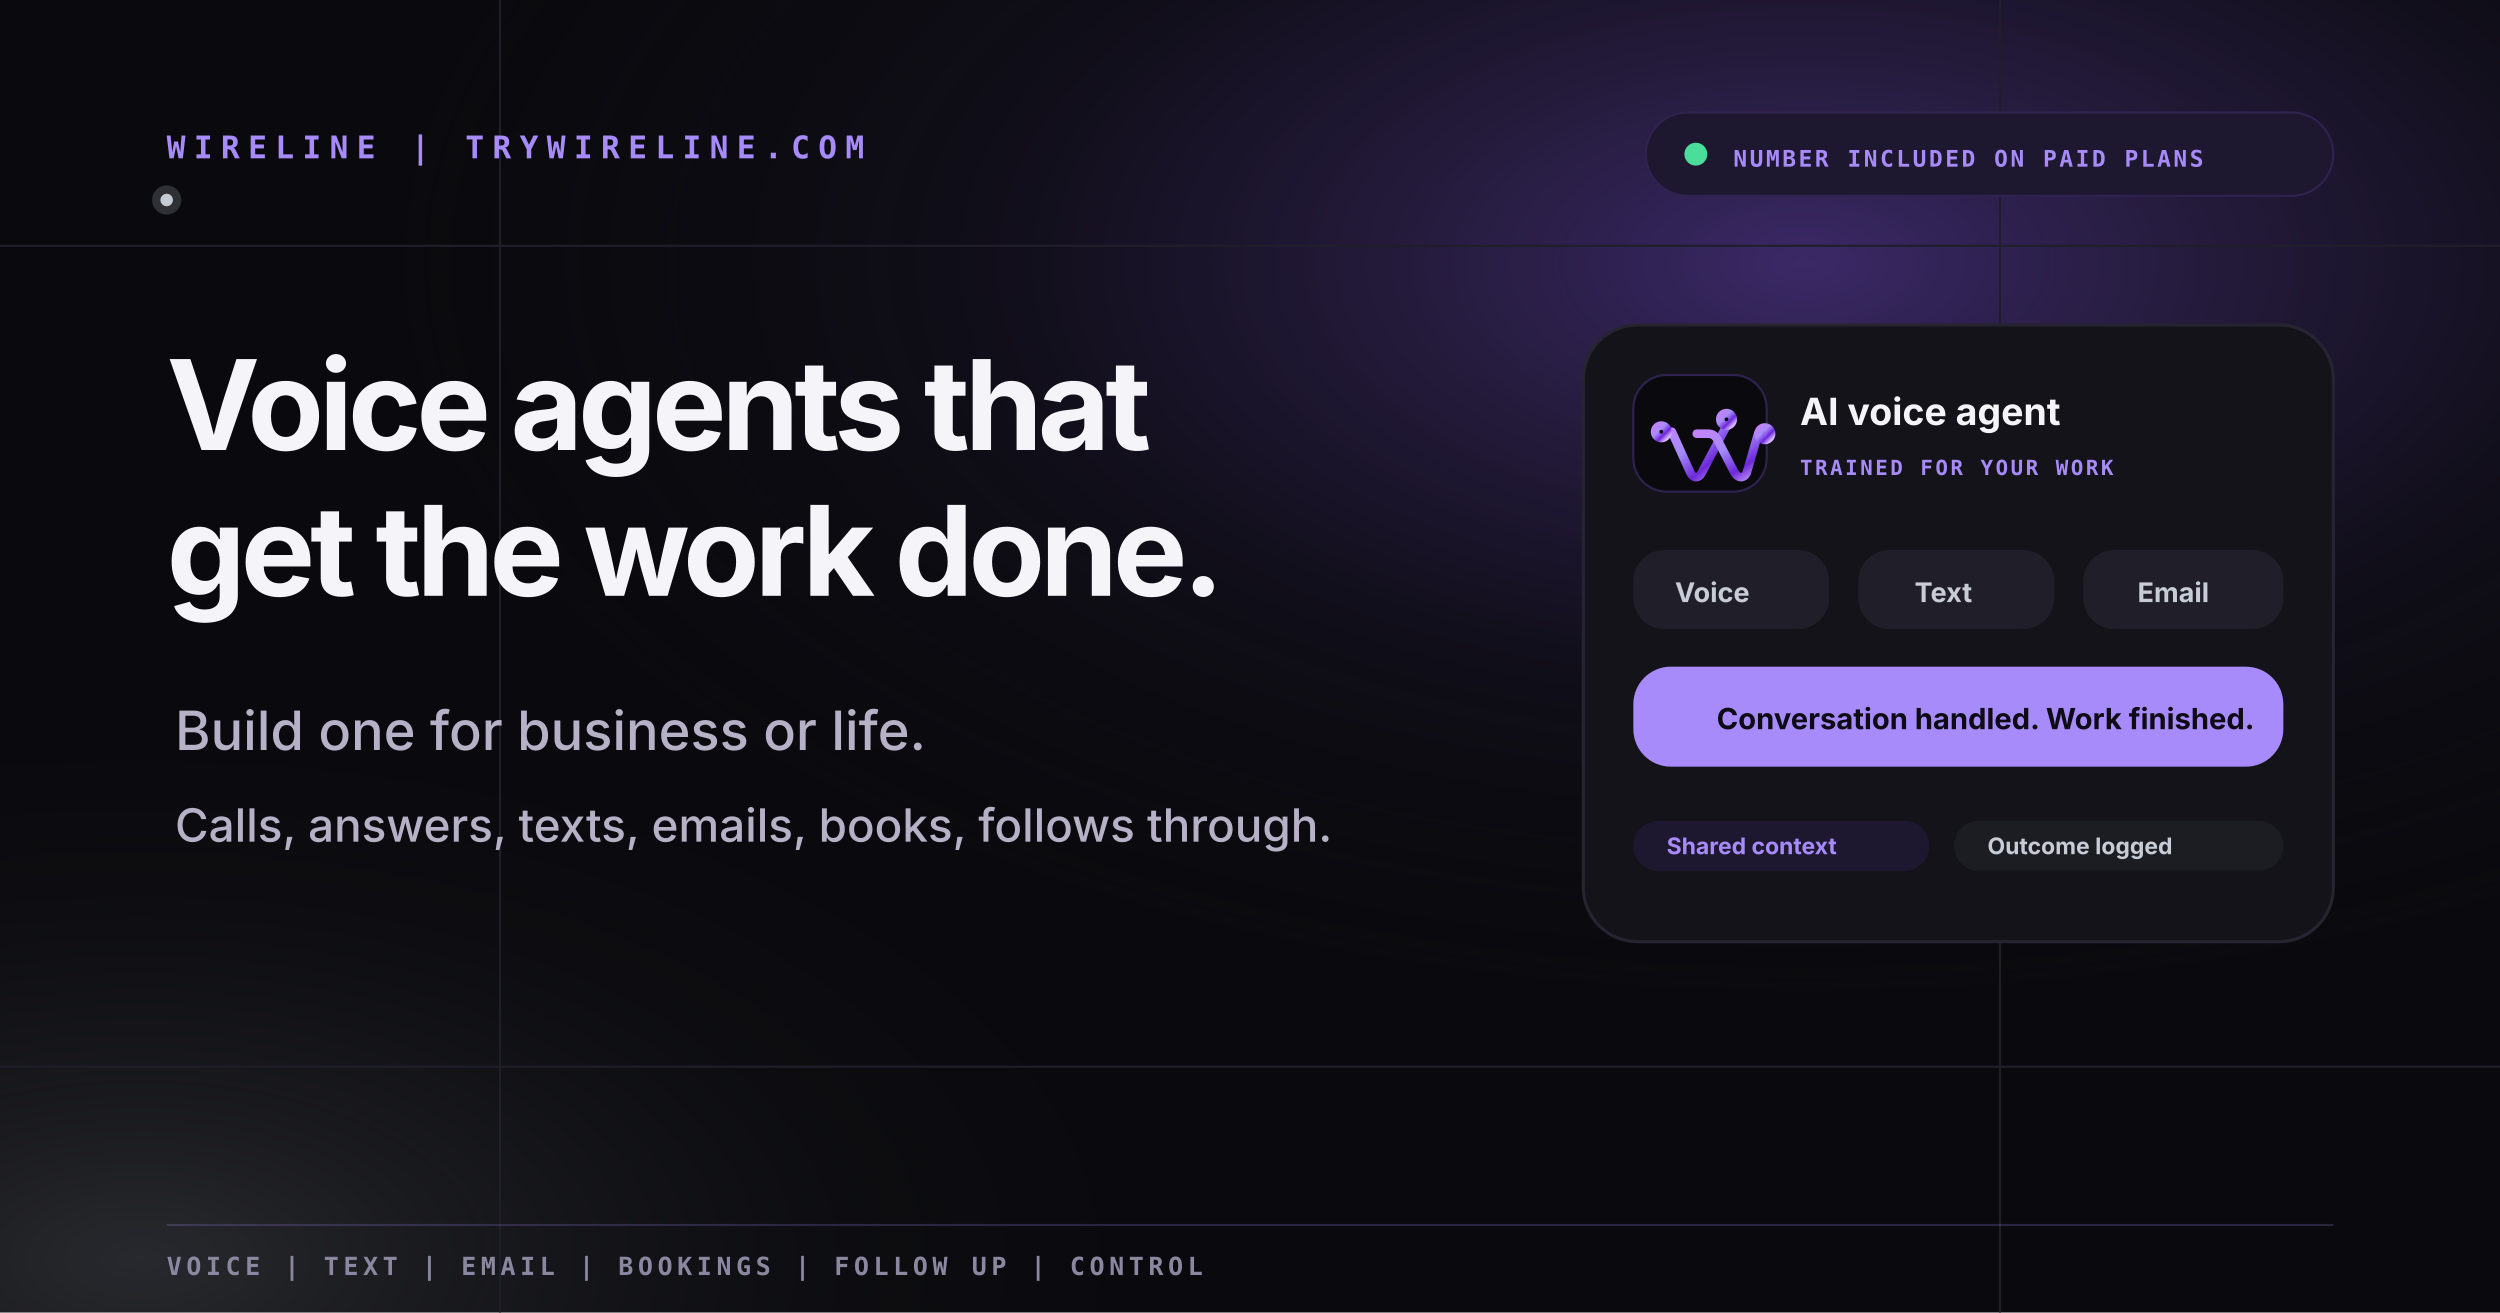
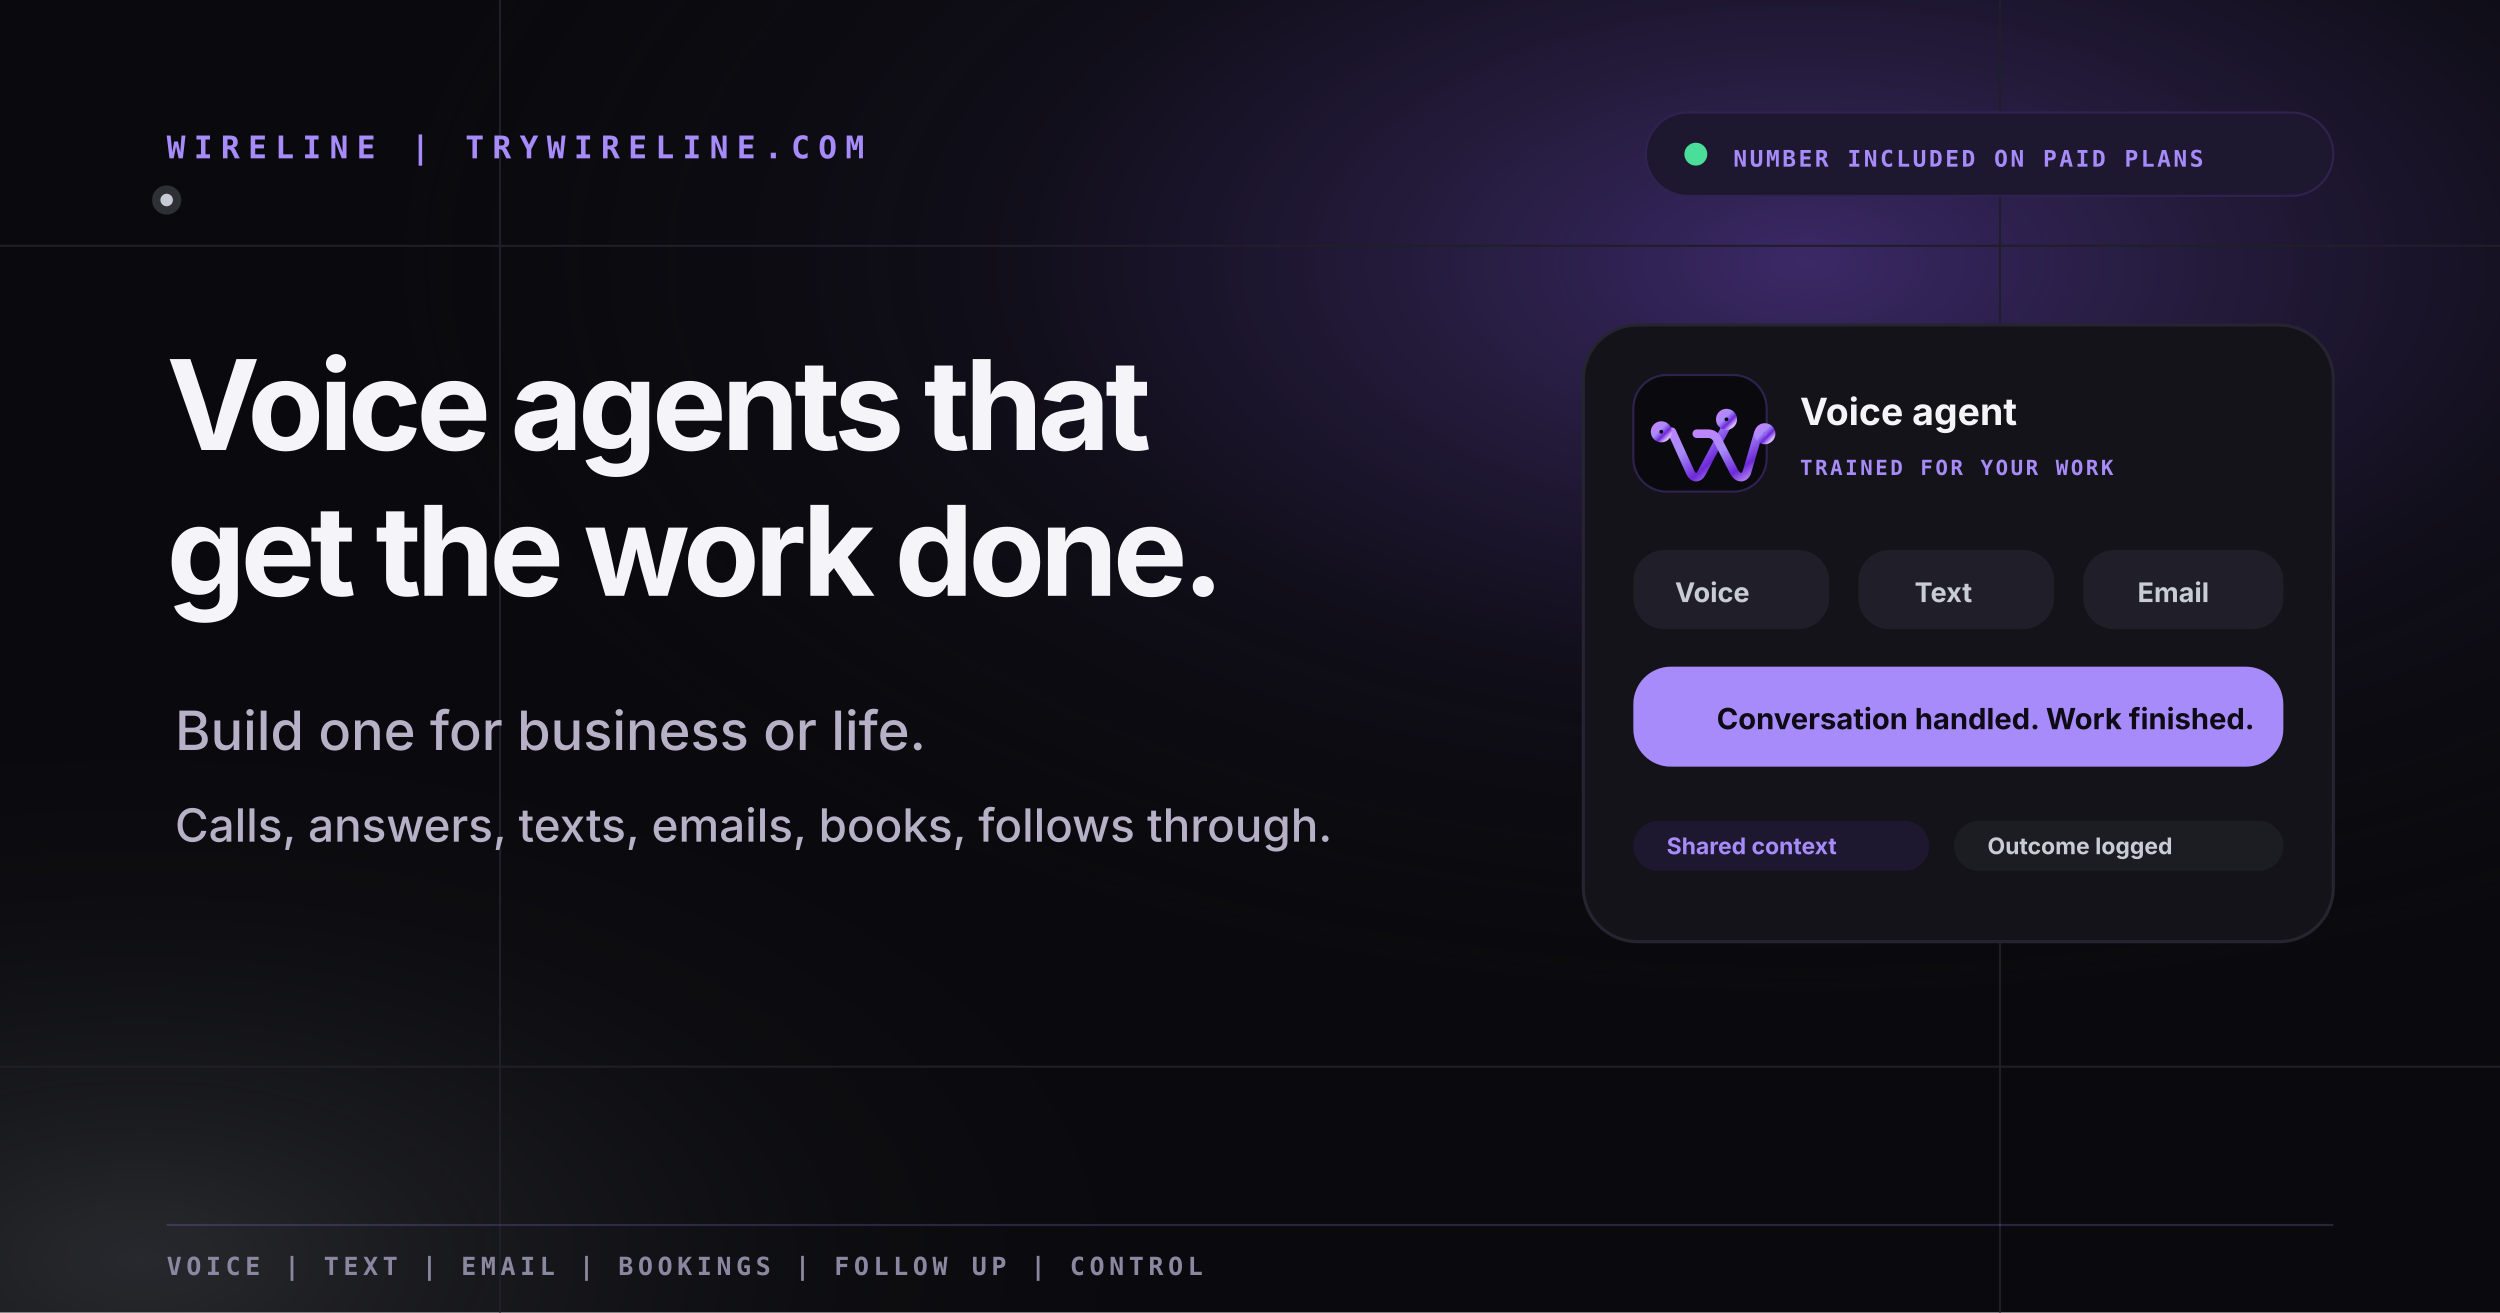
<svg xmlns="http://www.w3.org/2000/svg" viewBox="0 0 1200 630" width="1200" height="630">
  <defs>
    <linearGradient id="wireRule" x1="0" y1="0" x2="1" y2="0">
      <stop offset="0%" stop-color="#A78BFA" stop-opacity="0.95" />
      <stop offset="45%" stop-color="#C7CCD6" stop-opacity="0.6" />
      <stop offset="100%" stop-color="#C7CCD6" stop-opacity="0" />
    </linearGradient>
    <linearGradient id="markSignal" x1="0" y1="0" x2="1" y2="1">
      <stop offset="0%" stop-color="#C084FC" />
      <stop offset="38%" stop-color="#A78BFA" />
      <stop offset="72%" stop-color="#6D28D9" />
      <stop offset="100%" stop-color="#D8B4FE" />
    </linearGradient>
    <radialGradient id="softGlow" cx="72%" cy="20%" r="58%">
      <stop offset="0%" stop-color="#8B5CF6" stop-opacity="0.38" />
      <stop offset="58%" stop-color="#1E1730" stop-opacity="0.28" />
      <stop offset="100%" stop-color="#0A0A0E" stop-opacity="0" />
    </radialGradient>
    <radialGradient id="silverGlow" cx="6%" cy="96%" r="42%">
      <stop offset="0%" stop-color="#C7CCD6" stop-opacity="0.16" />
      <stop offset="100%" stop-color="#0A0A0E" stop-opacity="0" />
    </radialGradient>
  </defs>
  <rect width="1200" height="630" fill="#0A0A0E" />
  <rect width="1200" height="630" fill="url(#softGlow)" />
  <rect width="1200" height="630" fill="url(#silverGlow)" />
  <g stroke="#201E29" stroke-width="1">
    <line x1="0" y1="118" x2="1200" y2="118" />
    <line x1="0" y1="512" x2="1200" y2="512" />
    <line x1="240" y1="0" x2="240" y2="630" />
    <line x1="960" y1="0" x2="960" y2="630" />
  </g>
  <text x="80" y="76" font-family="IBM Plex Mono, ui-monospace, SFMono-Regular, Menlo, monospace" font-size="15" font-weight="700" letter-spacing="4" fill="#A78BFA">
    WIRELINE | TRYWIRELINE.COM
  </text>
  <line x1="80" y1="96" x2="430" y2="96" stroke="url(#wireRule)" stroke-width="1.25" />
  <circle cx="80" cy="96" r="3" fill="#C7CCD6" />
  <circle cx="80" cy="96" r="7" fill="#C7CCD6" fill-opacity="0.2" />
  <g transform="translate(790, 54)">
    <rect width="330" height="40" rx="20" ry="20" fill="#1E1730" stroke="#2E2350" stroke-width="1" />
    <circle cx="24" cy="20" r="5.5" fill="#4ADE9A" />
    <text x="42" y="26" font-family="IBM Plex Mono, ui-monospace, monospace" font-size="11" font-weight="700" letter-spacing="1.2" fill="#A78BFA">
      NUMBER INCLUDED ON PAID PLANS
    </text>
  </g>
  <text x="80" y="216" font-family="Inter Tight, Inter, system-ui, sans-serif" font-size="60" font-weight="650" letter-spacing="-2.4" fill="#F5F4F8">
    Voice agents that
  </text>
  <text x="80" y="286" font-family="Inter Tight, Inter, system-ui, sans-serif" font-size="60" font-weight="650" letter-spacing="-2.4" fill="#F5F4F8">
    get the work done.
  </text>
  <text x="84" y="360" font-family="Inter, system-ui, -apple-system, Segoe UI, sans-serif" font-size="26" font-weight="500" fill="#B6B1C6">
    Build one for business or life.
  </text>
  <text x="84" y="404" font-family="Inter, system-ui, -apple-system, Segoe UI, sans-serif" font-size="22" font-weight="500" fill="#B6B1C6">
    Calls, answers, texts, emails, books, follows through.
  </text>
  <g transform="translate(760, 156)">
    <rect width="360" height="296" rx="26" ry="26" fill="#141319" stroke="#262430" stroke-width="1.5" />
    <rect x="24" y="24" width="64" height="56" rx="16" fill="#0A0A0E" stroke="#2E2350" stroke-width="1" />
    <g transform="translate(31 37) scale(0.46)" fill="none" stroke="url(#markSignal)" stroke-width="9" stroke-linecap="round" stroke-linejoin="round">
      <path d="M21 31H25L44 73C47 80 53 80 56 74L82 25" />
      <path d="M51 33H63C68 33 71 36 73 40L90 73C94 80 100 80 103 74L115 33H122" />
      <circle cx="14" cy="31" r="6.5" />
      <circle cx="82" cy="18" r="6.5" />
      <circle cx="122" cy="33" r="6.5" />
    </g>
    <text x="104" y="48" font-family="Inter, system-ui, sans-serif" font-size="18" font-weight="700" fill="#F5F4F8">
-       AI voice agent
+       Voice agent
    </text>
    <text x="104" y="72" font-family="IBM Plex Mono, ui-monospace, monospace" font-size="10" font-weight="700" letter-spacing="1.2" fill="#A78BFA">
      TRAINED FOR YOUR WORK
    </text>
    <rect x="24" y="108" width="94" height="38" rx="15" fill="#201E29" />
    <text x="44" y="133" font-family="Inter, system-ui, sans-serif" font-size="13" font-weight="700" fill="#C7CCD6">Voice</text>
    <rect x="132" y="108" width="94" height="38" rx="15" fill="#201E29" />
    <text x="159" y="133" font-family="Inter, system-ui, sans-serif" font-size="13" font-weight="700" fill="#C7CCD6">Text</text>
    <rect x="240" y="108" width="96" height="38" rx="15" fill="#201E29" />
    <text x="266" y="133" font-family="Inter, system-ui, sans-serif" font-size="13" font-weight="700" fill="#C7CCD6">Email</text>
    <rect x="24" y="164" width="312" height="48" rx="18" fill="#A78BFA" />
    <text x="64" y="194" font-family="Inter, system-ui, sans-serif" font-size="14" font-weight="700" fill="#0E0B16">
      Conversation handled. Work finished.
    </text>
    <g transform="translate(24, 238)">
      <rect width="142" height="24" rx="12" fill="#1E1730" />
      <text x="16" y="16" font-family="Inter, system-ui, sans-serif" font-size="11" font-weight="700" fill="#A78BFA">Shared context</text>
      <rect x="154" width="158" height="24" rx="12" fill="#1C1D22" />
      <text x="170" y="16" font-family="Inter, system-ui, sans-serif" font-size="11" font-weight="700" fill="#C7CCD6">Outcome logged</text>
    </g>
  </g>
  <line x1="80" y1="588" x2="1120" y2="588" stroke="#A78BFA" stroke-opacity="0.2" stroke-width="1" />
  <text x="80" y="612" font-family="IBM Plex Mono, ui-monospace, monospace" font-size="12" font-weight="700" letter-spacing="2.2" fill="#8B87A0">
    VOICE | TEXT | EMAIL | BOOKINGS | FOLLOW UP | CONTROL
  </text>
</svg>
